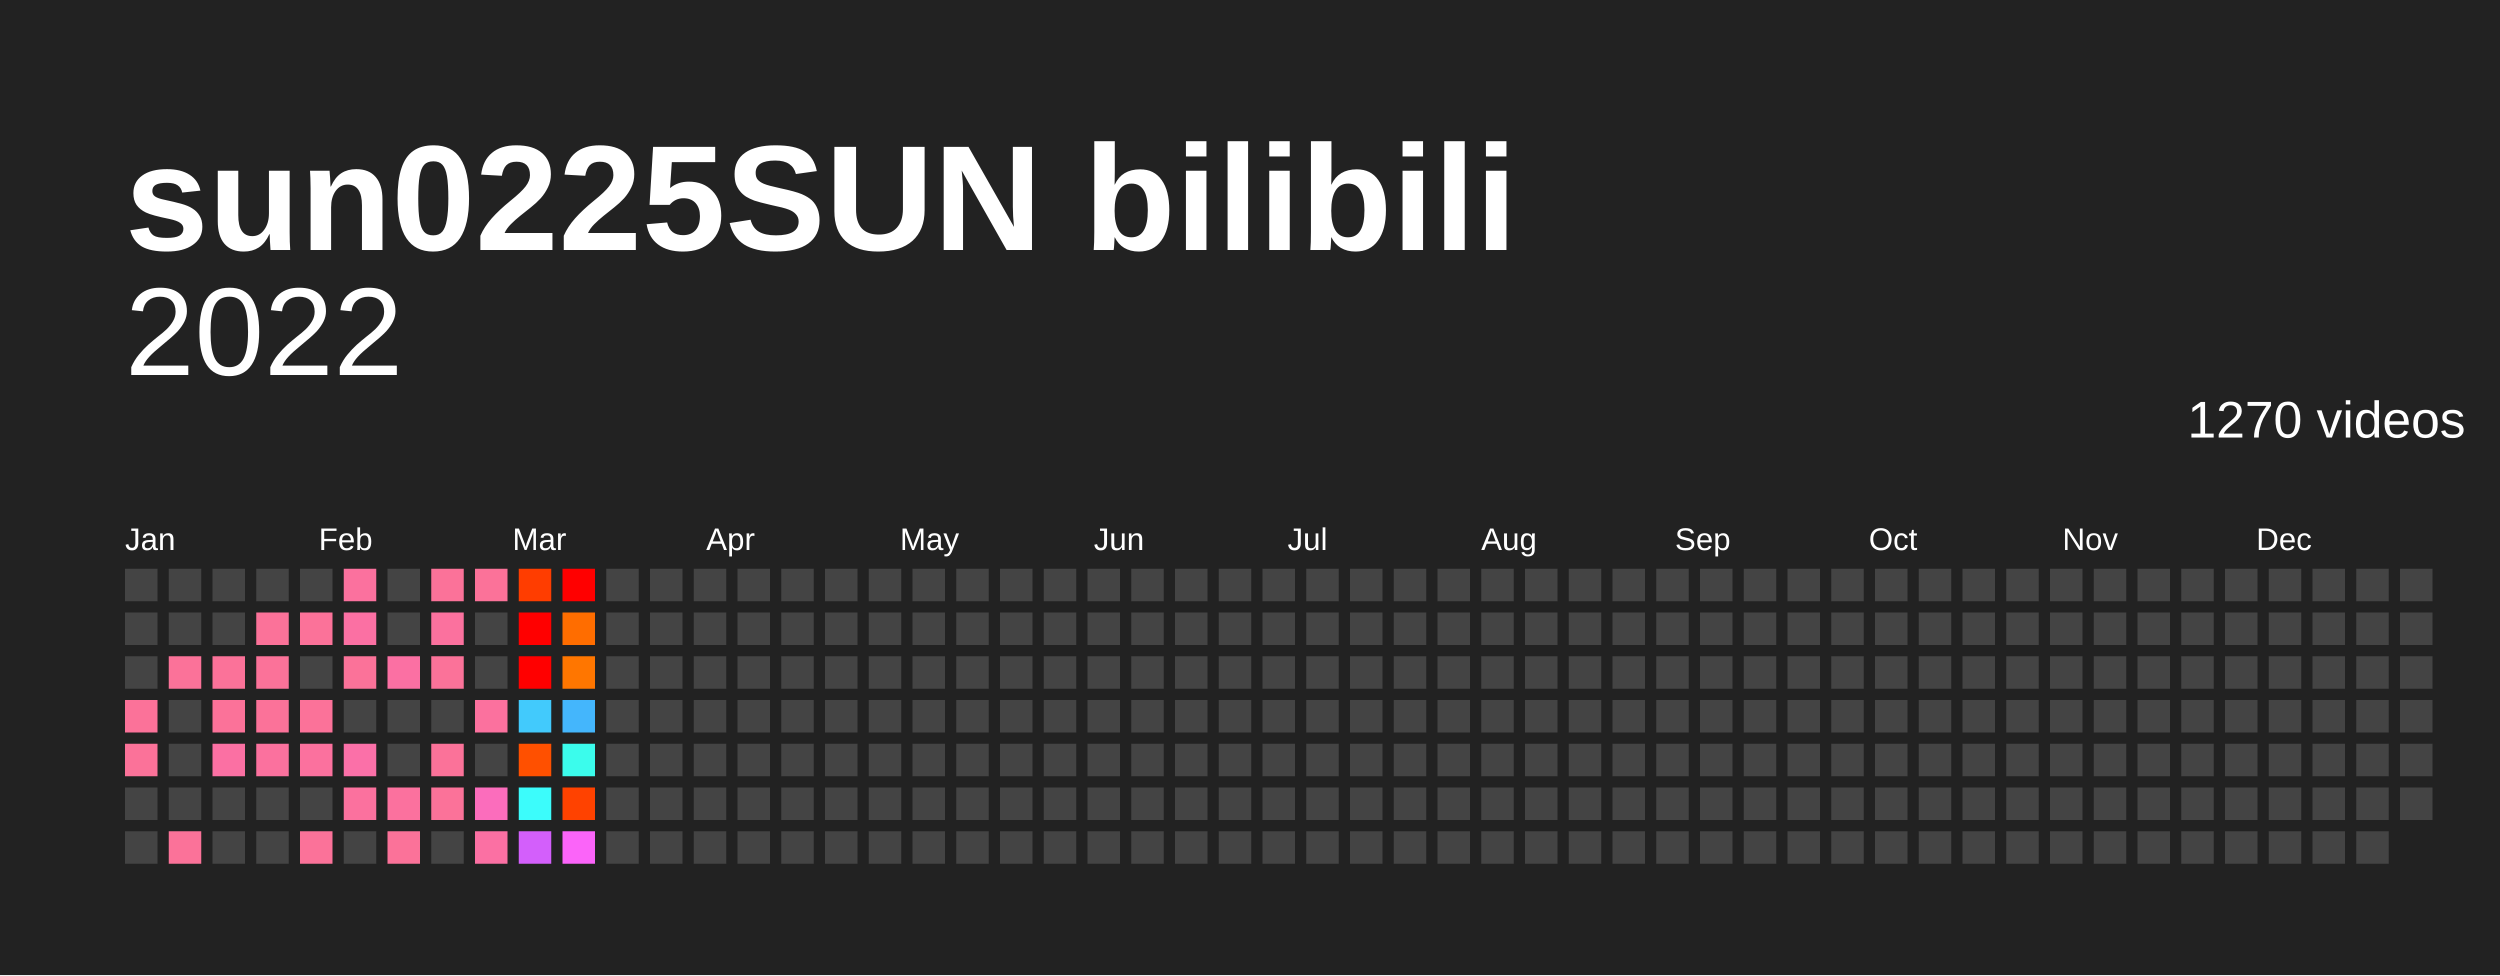
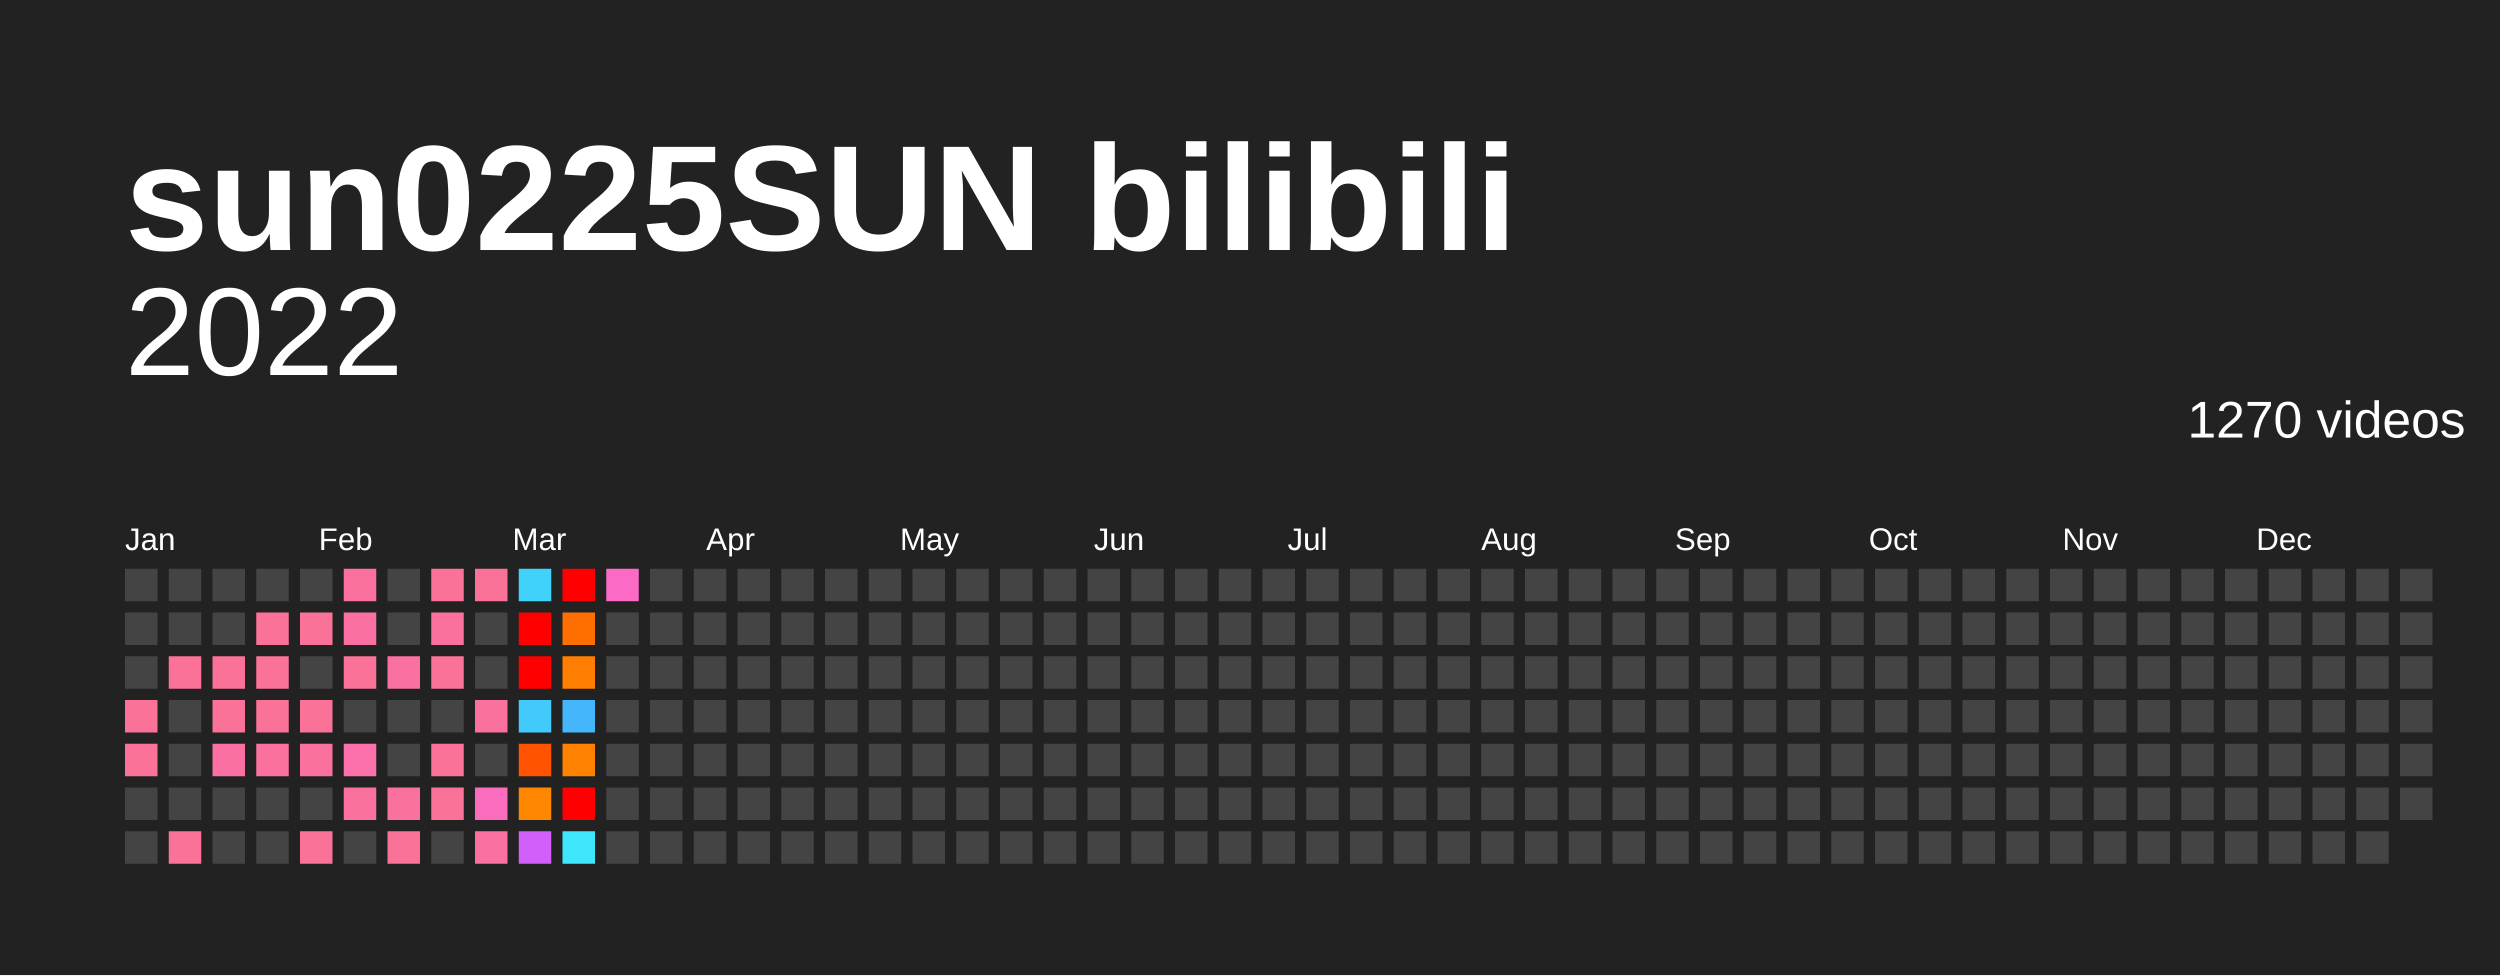
<svg xmlns="http://www.w3.org/2000/svg" baseProfile="full" height="78mm" version="1.1" viewBox="0,0,200,78" width="200mm">
  <defs />
  <rect fill="#222222" height="78" width="200" x="0" y="0" />
  <text fill="#FFFFFF" style="font-size:12px; font-family:Arial; font-weight:bold;" x="10" y="20">sun0225SUN bilibili</text>
  <text alignment-baseline="hanging" fill="#FFFFFF" style="font-size:10.0px; font-family:Arial;" x="10" y="30">2022</text>
  <text alignment-baseline="hanging" fill="#FFFFFF" style="font-size:4.125px; font-family:Arial;" x="175" y="35">1270 videos</text>
  <text fill="#FFFFFF" style="font-size:2.5px; font-family:Arial" x="10.0" y="44">Jan</text>
  <text fill="#FFFFFF" style="font-size:2.5px; font-family:Arial" x="25.5" y="44">Feb</text>
  <text fill="#FFFFFF" style="font-size:2.5px; font-family:Arial" x="41.0" y="44">Mar</text>
  <text fill="#FFFFFF" style="font-size:2.5px; font-family:Arial" x="56.5" y="44">Apr</text>
  <text fill="#FFFFFF" style="font-size:2.5px; font-family:Arial" x="72.0" y="44">May</text>
  <text fill="#FFFFFF" style="font-size:2.5px; font-family:Arial" x="87.5" y="44">Jun</text>
  <text fill="#FFFFFF" style="font-size:2.5px; font-family:Arial" x="103.0" y="44">Jul</text>
  <text fill="#FFFFFF" style="font-size:2.5px; font-family:Arial" x="118.5" y="44">Aug</text>
  <text fill="#FFFFFF" style="font-size:2.5px; font-family:Arial" x="134.0" y="44">Sep</text>
  <text fill="#FFFFFF" style="font-size:2.5px; font-family:Arial" x="149.5" y="44">Oct</text>
  <text fill="#FFFFFF" style="font-size:2.5px; font-family:Arial" x="165.0" y="44">Nov</text>
  <text fill="#FFFFFF" style="font-size:2.5px; font-family:Arial" x="180.5" y="44">Dec</text>
  <rect fill="#444444" height="2.6" width="2.6" x="10.0" y="45.5" />
  <rect fill="#444444" height="2.6" width="2.6" x="10.0" y="49.0" />
  <rect fill="#444444" height="2.6" width="2.6" x="10.0" y="52.5" />
  <rect fill="#fb7299" height="2.6" width="2.6" x="10.0" y="56.0" />
  <rect fill="#fb7299" height="2.6" width="2.6" x="10.0" y="59.5" />
  <rect fill="#444444" height="2.6" width="2.6" x="10.0" y="63.0" />
  <rect fill="#444444" height="2.6" width="2.6" x="10.0" y="66.5" />
  <rect fill="#444444" height="2.6" width="2.6" x="13.5" y="45.5" />
  <rect fill="#444444" height="2.6" width="2.6" x="13.5" y="49.0" />
  <rect fill="#fb7299" height="2.6" width="2.6" x="13.5" y="52.5" />
  <rect fill="#444444" height="2.6" width="2.6" x="13.5" y="56.0" />
  <rect fill="#444444" height="2.6" width="2.6" x="13.5" y="59.5" />
  <rect fill="#444444" height="2.6" width="2.6" x="13.5" y="63.0" />
  <rect fill="#fb7299" height="2.6" width="2.6" x="13.5" y="66.5" />
  <rect fill="#444444" height="2.6" width="2.6" x="17.0" y="45.5" />
  <rect fill="#444444" height="2.6" width="2.6" x="17.0" y="49.0" />
  <rect fill="#fb7299" height="2.6" width="2.6" x="17.0" y="52.5" />
  <rect fill="#fb7299" height="2.6" width="2.6" x="17.0" y="56.0" />
  <rect fill="#fb70a3" height="2.6" width="2.6" x="17.0" y="59.5" />
  <rect fill="#444444" height="2.6" width="2.6" x="17.0" y="63.0" />
  <rect fill="#444444" height="2.6" width="2.6" x="17.0" y="66.5" />
  <rect fill="#444444" height="2.6" width="2.6" x="20.5" y="45.5" />
  <rect fill="#fb7299" height="2.6" width="2.6" x="20.5" y="49.0" />
  <rect fill="#fb7299" height="2.6" width="2.6" x="20.5" y="52.5" />
  <rect fill="#fb7299" height="2.6" width="2.6" x="20.5" y="56.0" />
  <rect fill="#fb719e" height="2.6" width="2.6" x="20.5" y="59.5" />
  <rect fill="#444444" height="2.6" width="2.6" x="20.5" y="63.0" />
  <rect fill="#444444" height="2.6" width="2.6" x="20.5" y="66.5" />
  <rect fill="#444444" height="2.6" width="2.6" x="24.0" y="45.5" />
  <rect fill="#fb7299" height="2.6" width="2.6" x="24.0" y="49.0" />
  <rect fill="#444444" height="2.6" width="2.6" x="24.0" y="52.5" />
  <rect fill="#fb7299" height="2.6" width="2.6" x="24.0" y="56.0" />
  <rect fill="#fb719e" height="2.6" width="2.6" x="24.0" y="59.5" />
  <rect fill="#444444" height="2.6" width="2.6" x="24.0" y="63.0" />
  <rect fill="#fb7299" height="2.6" width="2.6" x="24.0" y="66.5" />
  <rect fill="#fb719e" height="2.6" width="2.6" x="27.5" y="45.5" />
  <rect fill="#fb70a3" height="2.6" width="2.6" x="27.5" y="49.0" />
  <rect fill="#fb7299" height="2.6" width="2.6" x="27.5" y="52.5" />
  <rect fill="#444444" height="2.6" width="2.6" x="27.5" y="56.0" />
  <rect fill="#fb70a8" height="2.6" width="2.6" x="27.5" y="59.5" />
  <rect fill="#fb719e" height="2.6" width="2.6" x="27.5" y="63.0" />
  <rect fill="#444444" height="2.6" width="2.6" x="27.5" y="66.5" />
  <rect fill="#444444" height="2.6" width="2.6" x="31.0" y="45.5" />
  <rect fill="#444444" height="2.6" width="2.6" x="31.0" y="49.0" />
  <rect fill="#fb70a3" height="2.6" width="2.6" x="31.0" y="52.5" />
  <rect fill="#444444" height="2.6" width="2.6" x="31.0" y="56.0" />
  <rect fill="#444444" height="2.6" width="2.6" x="31.0" y="59.5" />
  <rect fill="#fb719e" height="2.6" width="2.6" x="31.0" y="63.0" />
  <rect fill="#fb7299" height="2.6" width="2.6" x="31.0" y="66.5" />
  <rect fill="#fb7299" height="2.6" width="2.6" x="34.5" y="45.5" />
  <rect fill="#fb719e" height="2.6" width="2.6" x="34.5" y="49.0" />
  <rect fill="#fb7299" height="2.6" width="2.6" x="34.5" y="52.5" />
  <rect fill="#444444" height="2.6" width="2.6" x="34.5" y="56.0" />
  <rect fill="#fb7299" height="2.6" width="2.6" x="34.5" y="59.5" />
  <rect fill="#fb7299" height="2.6" width="2.6" x="34.5" y="63.0" />
  <rect fill="#444444" height="2.6" width="2.6" x="34.5" y="66.5" />
  <rect fill="#fb7299" height="2.6" width="2.6" x="38.0" y="45.5" />
  <rect fill="#444444" height="2.6" width="2.6" x="38.0" y="49.0" />
  <rect fill="#444444" height="2.6" width="2.6" x="38.0" y="52.5" />
  <rect fill="#fb719e" height="2.6" width="2.6" x="38.0" y="56.0" />
  <rect fill="#444444" height="2.6" width="2.6" x="38.0" y="59.5" />
  <rect fill="#fb6dbc" height="2.6" width="2.6" x="38.0" y="63.0" />
  <rect fill="#fb70a3" height="2.6" width="2.6" x="38.0" y="66.5" />
-   <rect fill="#ff3d00" height="2.6" width="2.6" x="41.5" y="45.5" />
+   <rect fill="#41d2fc" height="2.6" width="2.6" x="41.5" y="45.5" />
  <rect fill="red" height="2.6" width="2.6" x="41.5" y="49.0" />
  <rect fill="red" height="2.6" width="2.6" x="41.5" y="52.5" />
  <rect fill="#42cafc" height="2.6" width="2.6" x="41.5" y="56.0" />
-   <rect fill="#ff5000" height="2.6" width="2.6" x="41.5" y="59.5" />
-   <rect fill="#3cfcfb" height="2.6" width="2.6" x="41.5" y="63.0" />
+   <rect fill="#ff5300" height="2.6" width="2.6" x="41.5" y="59.5" />
+   <rect fill="#ff8600" height="2.6" width="2.6" x="41.5" y="63.0" />
  <rect fill="#d35ffb" height="2.6" width="2.6" x="41.5" y="66.5" />
  <rect fill="red" height="2.6" width="2.6" x="45.0" y="45.5" />
-   <rect fill="#ff6d00" height="2.6" width="2.6" x="45.0" y="49.0" />
-   <rect fill="#ff7600" height="2.6" width="2.6" x="45.0" y="52.5" />
+   <rect fill="#ff6f00" height="2.6" width="2.6" x="45.0" y="49.0" />
+   <rect fill="#ff7d00" height="2.6" width="2.6" x="45.0" y="52.5" />
  <rect fill="#44b6fc" height="2.6" width="2.6" x="45.0" y="56.0" />
-   <rect fill="#3bfcec" height="2.6" width="2.6" x="45.0" y="59.5" />
-   <rect fill="#ff4200" height="2.6" width="2.6" x="45.0" y="63.0" />
-   <rect fill="#fb64f9" height="2.6" width="2.6" x="45.0" y="66.5" />
-   <rect fill="#444444" height="2.6" width="2.6" x="48.5" y="45.5" />
+   <rect fill="#ff8200" height="2.6" width="2.6" x="45.0" y="59.5" />
+   <rect fill="red" height="2.6" width="2.6" x="45.0" y="63.0" />
+   <rect fill="#3fe7fc" height="2.6" width="2.6" x="45.0" y="66.5" />
+   <rect fill="#fb6bc6" height="2.6" width="2.6" x="48.5" y="45.5" />
  <rect fill="#444444" height="2.6" width="2.6" x="48.5" y="49.0" />
  <rect fill="#444444" height="2.6" width="2.6" x="48.5" y="52.5" />
  <rect fill="#444444" height="2.6" width="2.6" x="48.5" y="56.0" />
  <rect fill="#444444" height="2.6" width="2.6" x="48.5" y="59.5" />
  <rect fill="#444444" height="2.6" width="2.6" x="48.5" y="63.0" />
  <rect fill="#444444" height="2.6" width="2.6" x="48.5" y="66.5" />
  <rect fill="#444444" height="2.6" width="2.6" x="52.0" y="45.5" />
  <rect fill="#444444" height="2.6" width="2.6" x="52.0" y="49.0" />
  <rect fill="#444444" height="2.6" width="2.6" x="52.0" y="52.5" />
  <rect fill="#444444" height="2.6" width="2.6" x="52.0" y="56.0" />
  <rect fill="#444444" height="2.6" width="2.6" x="52.0" y="59.5" />
  <rect fill="#444444" height="2.6" width="2.6" x="52.0" y="63.0" />
  <rect fill="#444444" height="2.6" width="2.6" x="52.0" y="66.5" />
  <rect fill="#444444" height="2.6" width="2.6" x="55.5" y="45.5" />
  <rect fill="#444444" height="2.6" width="2.6" x="55.5" y="49.0" />
  <rect fill="#444444" height="2.6" width="2.6" x="55.5" y="52.5" />
  <rect fill="#444444" height="2.6" width="2.6" x="55.5" y="56.0" />
  <rect fill="#444444" height="2.6" width="2.6" x="55.5" y="59.5" />
  <rect fill="#444444" height="2.6" width="2.6" x="55.5" y="63.0" />
  <rect fill="#444444" height="2.6" width="2.6" x="55.5" y="66.5" />
  <rect fill="#444444" height="2.6" width="2.6" x="59.0" y="45.5" />
  <rect fill="#444444" height="2.6" width="2.6" x="59.0" y="49.0" />
  <rect fill="#444444" height="2.6" width="2.6" x="59.0" y="52.5" />
  <rect fill="#444444" height="2.6" width="2.6" x="59.0" y="56.0" />
  <rect fill="#444444" height="2.6" width="2.6" x="59.0" y="59.5" />
  <rect fill="#444444" height="2.6" width="2.6" x="59.0" y="63.0" />
  <rect fill="#444444" height="2.6" width="2.6" x="59.0" y="66.5" />
  <rect fill="#444444" height="2.6" width="2.6" x="62.5" y="45.5" />
  <rect fill="#444444" height="2.6" width="2.6" x="62.5" y="49.0" />
  <rect fill="#444444" height="2.6" width="2.6" x="62.5" y="52.5" />
  <rect fill="#444444" height="2.6" width="2.6" x="62.5" y="56.0" />
  <rect fill="#444444" height="2.6" width="2.6" x="62.5" y="59.5" />
  <rect fill="#444444" height="2.6" width="2.6" x="62.5" y="63.0" />
  <rect fill="#444444" height="2.6" width="2.6" x="62.5" y="66.5" />
  <rect fill="#444444" height="2.6" width="2.6" x="66.0" y="45.5" />
  <rect fill="#444444" height="2.6" width="2.6" x="66.0" y="49.0" />
  <rect fill="#444444" height="2.6" width="2.6" x="66.0" y="52.5" />
  <rect fill="#444444" height="2.6" width="2.6" x="66.0" y="56.0" />
  <rect fill="#444444" height="2.6" width="2.6" x="66.0" y="59.5" />
  <rect fill="#444444" height="2.6" width="2.6" x="66.0" y="63.0" />
  <rect fill="#444444" height="2.6" width="2.6" x="66.0" y="66.5" />
  <rect fill="#444444" height="2.6" width="2.6" x="69.5" y="45.5" />
  <rect fill="#444444" height="2.6" width="2.6" x="69.5" y="49.0" />
  <rect fill="#444444" height="2.6" width="2.6" x="69.5" y="52.5" />
  <rect fill="#444444" height="2.6" width="2.6" x="69.5" y="56.0" />
  <rect fill="#444444" height="2.6" width="2.6" x="69.5" y="59.5" />
  <rect fill="#444444" height="2.6" width="2.6" x="69.5" y="63.0" />
  <rect fill="#444444" height="2.6" width="2.6" x="69.5" y="66.5" />
  <rect fill="#444444" height="2.6" width="2.6" x="73.0" y="45.5" />
  <rect fill="#444444" height="2.6" width="2.6" x="73.0" y="49.0" />
  <rect fill="#444444" height="2.6" width="2.6" x="73.0" y="52.5" />
  <rect fill="#444444" height="2.6" width="2.6" x="73.0" y="56.0" />
  <rect fill="#444444" height="2.6" width="2.6" x="73.0" y="59.5" />
  <rect fill="#444444" height="2.6" width="2.6" x="73.0" y="63.0" />
  <rect fill="#444444" height="2.6" width="2.6" x="73.0" y="66.5" />
  <rect fill="#444444" height="2.6" width="2.6" x="76.5" y="45.5" />
  <rect fill="#444444" height="2.6" width="2.6" x="76.5" y="49.0" />
  <rect fill="#444444" height="2.6" width="2.6" x="76.5" y="52.5" />
  <rect fill="#444444" height="2.6" width="2.6" x="76.5" y="56.0" />
  <rect fill="#444444" height="2.6" width="2.6" x="76.5" y="59.5" />
  <rect fill="#444444" height="2.6" width="2.6" x="76.5" y="63.0" />
  <rect fill="#444444" height="2.6" width="2.6" x="76.5" y="66.5" />
  <rect fill="#444444" height="2.6" width="2.6" x="80.0" y="45.5" />
  <rect fill="#444444" height="2.6" width="2.6" x="80.0" y="49.0" />
  <rect fill="#444444" height="2.6" width="2.6" x="80.0" y="52.5" />
  <rect fill="#444444" height="2.6" width="2.6" x="80.0" y="56.0" />
  <rect fill="#444444" height="2.6" width="2.6" x="80.0" y="59.5" />
  <rect fill="#444444" height="2.6" width="2.6" x="80.0" y="63.0" />
  <rect fill="#444444" height="2.6" width="2.6" x="80.0" y="66.5" />
  <rect fill="#444444" height="2.6" width="2.6" x="83.5" y="45.5" />
  <rect fill="#444444" height="2.6" width="2.6" x="83.5" y="49.0" />
  <rect fill="#444444" height="2.6" width="2.6" x="83.5" y="52.5" />
  <rect fill="#444444" height="2.6" width="2.6" x="83.5" y="56.0" />
  <rect fill="#444444" height="2.6" width="2.6" x="83.5" y="59.5" />
  <rect fill="#444444" height="2.6" width="2.6" x="83.5" y="63.0" />
  <rect fill="#444444" height="2.6" width="2.6" x="83.5" y="66.5" />
  <rect fill="#444444" height="2.6" width="2.6" x="87.0" y="45.5" />
  <rect fill="#444444" height="2.6" width="2.6" x="87.0" y="49.0" />
  <rect fill="#444444" height="2.6" width="2.6" x="87.0" y="52.5" />
  <rect fill="#444444" height="2.6" width="2.6" x="87.0" y="56.0" />
  <rect fill="#444444" height="2.6" width="2.6" x="87.0" y="59.5" />
  <rect fill="#444444" height="2.6" width="2.6" x="87.0" y="63.0" />
  <rect fill="#444444" height="2.6" width="2.6" x="87.0" y="66.5" />
  <rect fill="#444444" height="2.6" width="2.6" x="90.5" y="45.5" />
  <rect fill="#444444" height="2.6" width="2.6" x="90.5" y="49.0" />
  <rect fill="#444444" height="2.6" width="2.6" x="90.5" y="52.5" />
  <rect fill="#444444" height="2.6" width="2.6" x="90.5" y="56.0" />
  <rect fill="#444444" height="2.6" width="2.6" x="90.5" y="59.5" />
  <rect fill="#444444" height="2.6" width="2.6" x="90.5" y="63.0" />
  <rect fill="#444444" height="2.6" width="2.6" x="90.5" y="66.5" />
  <rect fill="#444444" height="2.6" width="2.6" x="94.0" y="45.5" />
  <rect fill="#444444" height="2.6" width="2.6" x="94.0" y="49.0" />
  <rect fill="#444444" height="2.6" width="2.6" x="94.0" y="52.5" />
  <rect fill="#444444" height="2.6" width="2.6" x="94.0" y="56.0" />
  <rect fill="#444444" height="2.6" width="2.6" x="94.0" y="59.5" />
  <rect fill="#444444" height="2.6" width="2.6" x="94.0" y="63.0" />
  <rect fill="#444444" height="2.6" width="2.6" x="94.0" y="66.5" />
  <rect fill="#444444" height="2.6" width="2.6" x="97.5" y="45.5" />
  <rect fill="#444444" height="2.6" width="2.6" x="97.5" y="49.0" />
  <rect fill="#444444" height="2.6" width="2.6" x="97.5" y="52.5" />
  <rect fill="#444444" height="2.6" width="2.6" x="97.5" y="56.0" />
  <rect fill="#444444" height="2.6" width="2.6" x="97.5" y="59.5" />
  <rect fill="#444444" height="2.6" width="2.6" x="97.5" y="63.0" />
  <rect fill="#444444" height="2.6" width="2.6" x="97.5" y="66.5" />
  <rect fill="#444444" height="2.6" width="2.6" x="101.0" y="45.5" />
  <rect fill="#444444" height="2.6" width="2.6" x="101.0" y="49.0" />
  <rect fill="#444444" height="2.6" width="2.6" x="101.0" y="52.5" />
  <rect fill="#444444" height="2.6" width="2.6" x="101.0" y="56.0" />
  <rect fill="#444444" height="2.6" width="2.6" x="101.0" y="59.5" />
  <rect fill="#444444" height="2.6" width="2.6" x="101.0" y="63.0" />
  <rect fill="#444444" height="2.6" width="2.6" x="101.0" y="66.5" />
  <rect fill="#444444" height="2.6" width="2.6" x="104.5" y="45.5" />
  <rect fill="#444444" height="2.6" width="2.6" x="104.5" y="49.0" />
  <rect fill="#444444" height="2.6" width="2.6" x="104.5" y="52.5" />
  <rect fill="#444444" height="2.6" width="2.6" x="104.5" y="56.0" />
  <rect fill="#444444" height="2.6" width="2.6" x="104.5" y="59.5" />
  <rect fill="#444444" height="2.6" width="2.6" x="104.5" y="63.0" />
  <rect fill="#444444" height="2.6" width="2.6" x="104.5" y="66.5" />
  <rect fill="#444444" height="2.6" width="2.6" x="108.0" y="45.5" />
  <rect fill="#444444" height="2.6" width="2.6" x="108.0" y="49.0" />
  <rect fill="#444444" height="2.6" width="2.6" x="108.0" y="52.5" />
  <rect fill="#444444" height="2.6" width="2.6" x="108.0" y="56.0" />
  <rect fill="#444444" height="2.6" width="2.6" x="108.0" y="59.5" />
  <rect fill="#444444" height="2.6" width="2.6" x="108.0" y="63.0" />
  <rect fill="#444444" height="2.6" width="2.6" x="108.0" y="66.5" />
  <rect fill="#444444" height="2.6" width="2.6" x="111.5" y="45.5" />
  <rect fill="#444444" height="2.6" width="2.6" x="111.5" y="49.0" />
  <rect fill="#444444" height="2.6" width="2.6" x="111.5" y="52.5" />
  <rect fill="#444444" height="2.6" width="2.6" x="111.5" y="56.0" />
  <rect fill="#444444" height="2.6" width="2.6" x="111.5" y="59.5" />
  <rect fill="#444444" height="2.6" width="2.6" x="111.5" y="63.0" />
  <rect fill="#444444" height="2.6" width="2.6" x="111.5" y="66.5" />
  <rect fill="#444444" height="2.6" width="2.6" x="115.0" y="45.5" />
  <rect fill="#444444" height="2.6" width="2.6" x="115.0" y="49.0" />
  <rect fill="#444444" height="2.6" width="2.6" x="115.0" y="52.5" />
  <rect fill="#444444" height="2.6" width="2.6" x="115.0" y="56.0" />
  <rect fill="#444444" height="2.6" width="2.6" x="115.0" y="59.5" />
  <rect fill="#444444" height="2.6" width="2.6" x="115.0" y="63.0" />
  <rect fill="#444444" height="2.6" width="2.6" x="115.0" y="66.5" />
  <rect fill="#444444" height="2.6" width="2.6" x="118.5" y="45.5" />
  <rect fill="#444444" height="2.6" width="2.6" x="118.5" y="49.0" />
  <rect fill="#444444" height="2.6" width="2.6" x="118.5" y="52.5" />
  <rect fill="#444444" height="2.6" width="2.6" x="118.5" y="56.0" />
  <rect fill="#444444" height="2.6" width="2.6" x="118.5" y="59.5" />
  <rect fill="#444444" height="2.6" width="2.6" x="118.5" y="63.0" />
  <rect fill="#444444" height="2.6" width="2.6" x="118.5" y="66.5" />
  <rect fill="#444444" height="2.6" width="2.6" x="122.0" y="45.5" />
  <rect fill="#444444" height="2.6" width="2.6" x="122.0" y="49.0" />
  <rect fill="#444444" height="2.6" width="2.6" x="122.0" y="52.5" />
  <rect fill="#444444" height="2.6" width="2.6" x="122.0" y="56.0" />
  <rect fill="#444444" height="2.6" width="2.6" x="122.0" y="59.5" />
  <rect fill="#444444" height="2.6" width="2.6" x="122.0" y="63.0" />
  <rect fill="#444444" height="2.6" width="2.6" x="122.0" y="66.5" />
  <rect fill="#444444" height="2.6" width="2.6" x="125.5" y="45.5" />
  <rect fill="#444444" height="2.6" width="2.6" x="125.5" y="49.0" />
  <rect fill="#444444" height="2.6" width="2.6" x="125.5" y="52.5" />
  <rect fill="#444444" height="2.6" width="2.6" x="125.5" y="56.0" />
  <rect fill="#444444" height="2.6" width="2.6" x="125.5" y="59.5" />
  <rect fill="#444444" height="2.6" width="2.6" x="125.5" y="63.0" />
  <rect fill="#444444" height="2.6" width="2.6" x="125.5" y="66.5" />
  <rect fill="#444444" height="2.6" width="2.6" x="129.0" y="45.5" />
  <rect fill="#444444" height="2.6" width="2.6" x="129.0" y="49.0" />
  <rect fill="#444444" height="2.6" width="2.6" x="129.0" y="52.5" />
  <rect fill="#444444" height="2.6" width="2.6" x="129.0" y="56.0" />
  <rect fill="#444444" height="2.6" width="2.6" x="129.0" y="59.5" />
  <rect fill="#444444" height="2.6" width="2.6" x="129.0" y="63.0" />
  <rect fill="#444444" height="2.6" width="2.6" x="129.0" y="66.5" />
  <rect fill="#444444" height="2.6" width="2.6" x="132.5" y="45.5" />
  <rect fill="#444444" height="2.6" width="2.6" x="132.5" y="49.0" />
  <rect fill="#444444" height="2.6" width="2.6" x="132.5" y="52.5" />
  <rect fill="#444444" height="2.6" width="2.6" x="132.5" y="56.0" />
  <rect fill="#444444" height="2.6" width="2.6" x="132.5" y="59.5" />
  <rect fill="#444444" height="2.6" width="2.6" x="132.5" y="63.0" />
  <rect fill="#444444" height="2.6" width="2.6" x="132.5" y="66.5" />
  <rect fill="#444444" height="2.6" width="2.6" x="136.0" y="45.5" />
  <rect fill="#444444" height="2.6" width="2.6" x="136.0" y="49.0" />
  <rect fill="#444444" height="2.6" width="2.6" x="136.0" y="52.5" />
  <rect fill="#444444" height="2.6" width="2.6" x="136.0" y="56.0" />
  <rect fill="#444444" height="2.6" width="2.6" x="136.0" y="59.5" />
  <rect fill="#444444" height="2.6" width="2.6" x="136.0" y="63.0" />
  <rect fill="#444444" height="2.6" width="2.6" x="136.0" y="66.5" />
  <rect fill="#444444" height="2.6" width="2.6" x="139.5" y="45.5" />
  <rect fill="#444444" height="2.6" width="2.6" x="139.5" y="49.0" />
  <rect fill="#444444" height="2.6" width="2.6" x="139.5" y="52.5" />
  <rect fill="#444444" height="2.6" width="2.6" x="139.5" y="56.0" />
  <rect fill="#444444" height="2.6" width="2.6" x="139.5" y="59.5" />
  <rect fill="#444444" height="2.6" width="2.6" x="139.5" y="63.0" />
  <rect fill="#444444" height="2.6" width="2.6" x="139.5" y="66.5" />
  <rect fill="#444444" height="2.6" width="2.6" x="143.0" y="45.5" />
  <rect fill="#444444" height="2.6" width="2.6" x="143.0" y="49.0" />
  <rect fill="#444444" height="2.6" width="2.6" x="143.0" y="52.5" />
  <rect fill="#444444" height="2.6" width="2.6" x="143.0" y="56.0" />
  <rect fill="#444444" height="2.6" width="2.6" x="143.0" y="59.5" />
  <rect fill="#444444" height="2.6" width="2.6" x="143.0" y="63.0" />
  <rect fill="#444444" height="2.6" width="2.6" x="143.0" y="66.5" />
  <rect fill="#444444" height="2.6" width="2.6" x="146.5" y="45.5" />
  <rect fill="#444444" height="2.6" width="2.6" x="146.5" y="49.0" />
  <rect fill="#444444" height="2.6" width="2.6" x="146.5" y="52.5" />
  <rect fill="#444444" height="2.6" width="2.6" x="146.5" y="56.0" />
  <rect fill="#444444" height="2.6" width="2.6" x="146.5" y="59.5" />
  <rect fill="#444444" height="2.6" width="2.6" x="146.5" y="63.0" />
  <rect fill="#444444" height="2.6" width="2.6" x="146.5" y="66.5" />
  <rect fill="#444444" height="2.6" width="2.6" x="150.0" y="45.5" />
  <rect fill="#444444" height="2.6" width="2.6" x="150.0" y="49.0" />
  <rect fill="#444444" height="2.6" width="2.6" x="150.0" y="52.5" />
  <rect fill="#444444" height="2.6" width="2.6" x="150.0" y="56.0" />
  <rect fill="#444444" height="2.6" width="2.6" x="150.0" y="59.5" />
  <rect fill="#444444" height="2.6" width="2.6" x="150.0" y="63.0" />
  <rect fill="#444444" height="2.6" width="2.6" x="150.0" y="66.5" />
  <rect fill="#444444" height="2.6" width="2.6" x="153.5" y="45.5" />
  <rect fill="#444444" height="2.6" width="2.6" x="153.5" y="49.0" />
  <rect fill="#444444" height="2.6" width="2.6" x="153.5" y="52.5" />
  <rect fill="#444444" height="2.6" width="2.6" x="153.5" y="56.0" />
  <rect fill="#444444" height="2.6" width="2.6" x="153.5" y="59.5" />
  <rect fill="#444444" height="2.6" width="2.6" x="153.5" y="63.0" />
  <rect fill="#444444" height="2.6" width="2.6" x="153.5" y="66.5" />
  <rect fill="#444444" height="2.6" width="2.6" x="157.0" y="45.5" />
  <rect fill="#444444" height="2.6" width="2.6" x="157.0" y="49.0" />
  <rect fill="#444444" height="2.6" width="2.6" x="157.0" y="52.5" />
  <rect fill="#444444" height="2.6" width="2.6" x="157.0" y="56.0" />
  <rect fill="#444444" height="2.6" width="2.6" x="157.0" y="59.5" />
  <rect fill="#444444" height="2.6" width="2.6" x="157.0" y="63.0" />
  <rect fill="#444444" height="2.6" width="2.6" x="157.0" y="66.5" />
  <rect fill="#444444" height="2.6" width="2.6" x="160.5" y="45.5" />
  <rect fill="#444444" height="2.6" width="2.6" x="160.5" y="49.0" />
  <rect fill="#444444" height="2.6" width="2.6" x="160.5" y="52.5" />
  <rect fill="#444444" height="2.6" width="2.6" x="160.5" y="56.0" />
  <rect fill="#444444" height="2.6" width="2.6" x="160.5" y="59.5" />
  <rect fill="#444444" height="2.6" width="2.6" x="160.5" y="63.0" />
  <rect fill="#444444" height="2.6" width="2.6" x="160.5" y="66.5" />
  <rect fill="#444444" height="2.6" width="2.6" x="164.0" y="45.5" />
  <rect fill="#444444" height="2.6" width="2.6" x="164.0" y="49.0" />
  <rect fill="#444444" height="2.6" width="2.6" x="164.0" y="52.5" />
  <rect fill="#444444" height="2.6" width="2.6" x="164.0" y="56.0" />
  <rect fill="#444444" height="2.6" width="2.6" x="164.0" y="59.5" />
  <rect fill="#444444" height="2.6" width="2.6" x="164.0" y="63.0" />
  <rect fill="#444444" height="2.6" width="2.6" x="164.0" y="66.5" />
  <rect fill="#444444" height="2.6" width="2.6" x="167.5" y="45.5" />
  <rect fill="#444444" height="2.6" width="2.6" x="167.5" y="49.0" />
  <rect fill="#444444" height="2.6" width="2.6" x="167.5" y="52.5" />
  <rect fill="#444444" height="2.6" width="2.6" x="167.5" y="56.0" />
  <rect fill="#444444" height="2.6" width="2.6" x="167.5" y="59.5" />
  <rect fill="#444444" height="2.6" width="2.6" x="167.5" y="63.0" />
  <rect fill="#444444" height="2.6" width="2.6" x="167.5" y="66.5" />
  <rect fill="#444444" height="2.6" width="2.6" x="171.0" y="45.5" />
  <rect fill="#444444" height="2.6" width="2.6" x="171.0" y="49.0" />
  <rect fill="#444444" height="2.6" width="2.6" x="171.0" y="52.5" />
  <rect fill="#444444" height="2.6" width="2.6" x="171.0" y="56.0" />
  <rect fill="#444444" height="2.6" width="2.6" x="171.0" y="59.5" />
  <rect fill="#444444" height="2.6" width="2.6" x="171.0" y="63.0" />
  <rect fill="#444444" height="2.6" width="2.6" x="171.0" y="66.5" />
  <rect fill="#444444" height="2.6" width="2.6" x="174.5" y="45.5" />
  <rect fill="#444444" height="2.6" width="2.6" x="174.5" y="49.0" />
  <rect fill="#444444" height="2.6" width="2.6" x="174.5" y="52.5" />
  <rect fill="#444444" height="2.6" width="2.6" x="174.5" y="56.0" />
  <rect fill="#444444" height="2.6" width="2.6" x="174.5" y="59.5" />
  <rect fill="#444444" height="2.6" width="2.6" x="174.5" y="63.0" />
  <rect fill="#444444" height="2.6" width="2.6" x="174.5" y="66.5" />
  <rect fill="#444444" height="2.6" width="2.6" x="178.0" y="45.5" />
  <rect fill="#444444" height="2.6" width="2.6" x="178.0" y="49.0" />
  <rect fill="#444444" height="2.6" width="2.6" x="178.0" y="52.5" />
  <rect fill="#444444" height="2.6" width="2.6" x="178.0" y="56.0" />
  <rect fill="#444444" height="2.6" width="2.6" x="178.0" y="59.5" />
  <rect fill="#444444" height="2.6" width="2.6" x="178.0" y="63.0" />
  <rect fill="#444444" height="2.6" width="2.6" x="178.0" y="66.5" />
  <rect fill="#444444" height="2.6" width="2.6" x="181.5" y="45.5" />
  <rect fill="#444444" height="2.6" width="2.6" x="181.5" y="49.0" />
  <rect fill="#444444" height="2.6" width="2.6" x="181.5" y="52.5" />
  <rect fill="#444444" height="2.6" width="2.6" x="181.5" y="56.0" />
  <rect fill="#444444" height="2.6" width="2.6" x="181.5" y="59.5" />
  <rect fill="#444444" height="2.6" width="2.6" x="181.5" y="63.0" />
  <rect fill="#444444" height="2.6" width="2.6" x="181.5" y="66.5" />
  <rect fill="#444444" height="2.6" width="2.6" x="185.0" y="45.5" />
  <rect fill="#444444" height="2.6" width="2.6" x="185.0" y="49.0" />
  <rect fill="#444444" height="2.6" width="2.6" x="185.0" y="52.5" />
  <rect fill="#444444" height="2.6" width="2.6" x="185.0" y="56.0" />
  <rect fill="#444444" height="2.6" width="2.6" x="185.0" y="59.5" />
  <rect fill="#444444" height="2.6" width="2.6" x="185.0" y="63.0" />
  <rect fill="#444444" height="2.6" width="2.6" x="185.0" y="66.5" />
  <rect fill="#444444" height="2.6" width="2.6" x="188.5" y="45.5" />
  <rect fill="#444444" height="2.6" width="2.6" x="188.5" y="49.0" />
  <rect fill="#444444" height="2.6" width="2.6" x="188.5" y="52.5" />
  <rect fill="#444444" height="2.6" width="2.6" x="188.5" y="56.0" />
  <rect fill="#444444" height="2.6" width="2.6" x="188.5" y="59.5" />
  <rect fill="#444444" height="2.6" width="2.6" x="188.5" y="63.0" />
  <rect fill="#444444" height="2.6" width="2.6" x="188.5" y="66.5" />
  <rect fill="#444444" height="2.6" width="2.6" x="192.0" y="45.5" />
  <rect fill="#444444" height="2.6" width="2.6" x="192.0" y="49.0" />
  <rect fill="#444444" height="2.6" width="2.6" x="192.0" y="52.5" />
  <rect fill="#444444" height="2.6" width="2.6" x="192.0" y="56.0" />
  <rect fill="#444444" height="2.6" width="2.6" x="192.0" y="59.5" />
  <rect fill="#444444" height="2.6" width="2.6" x="192.0" y="63.0" />
</svg>
